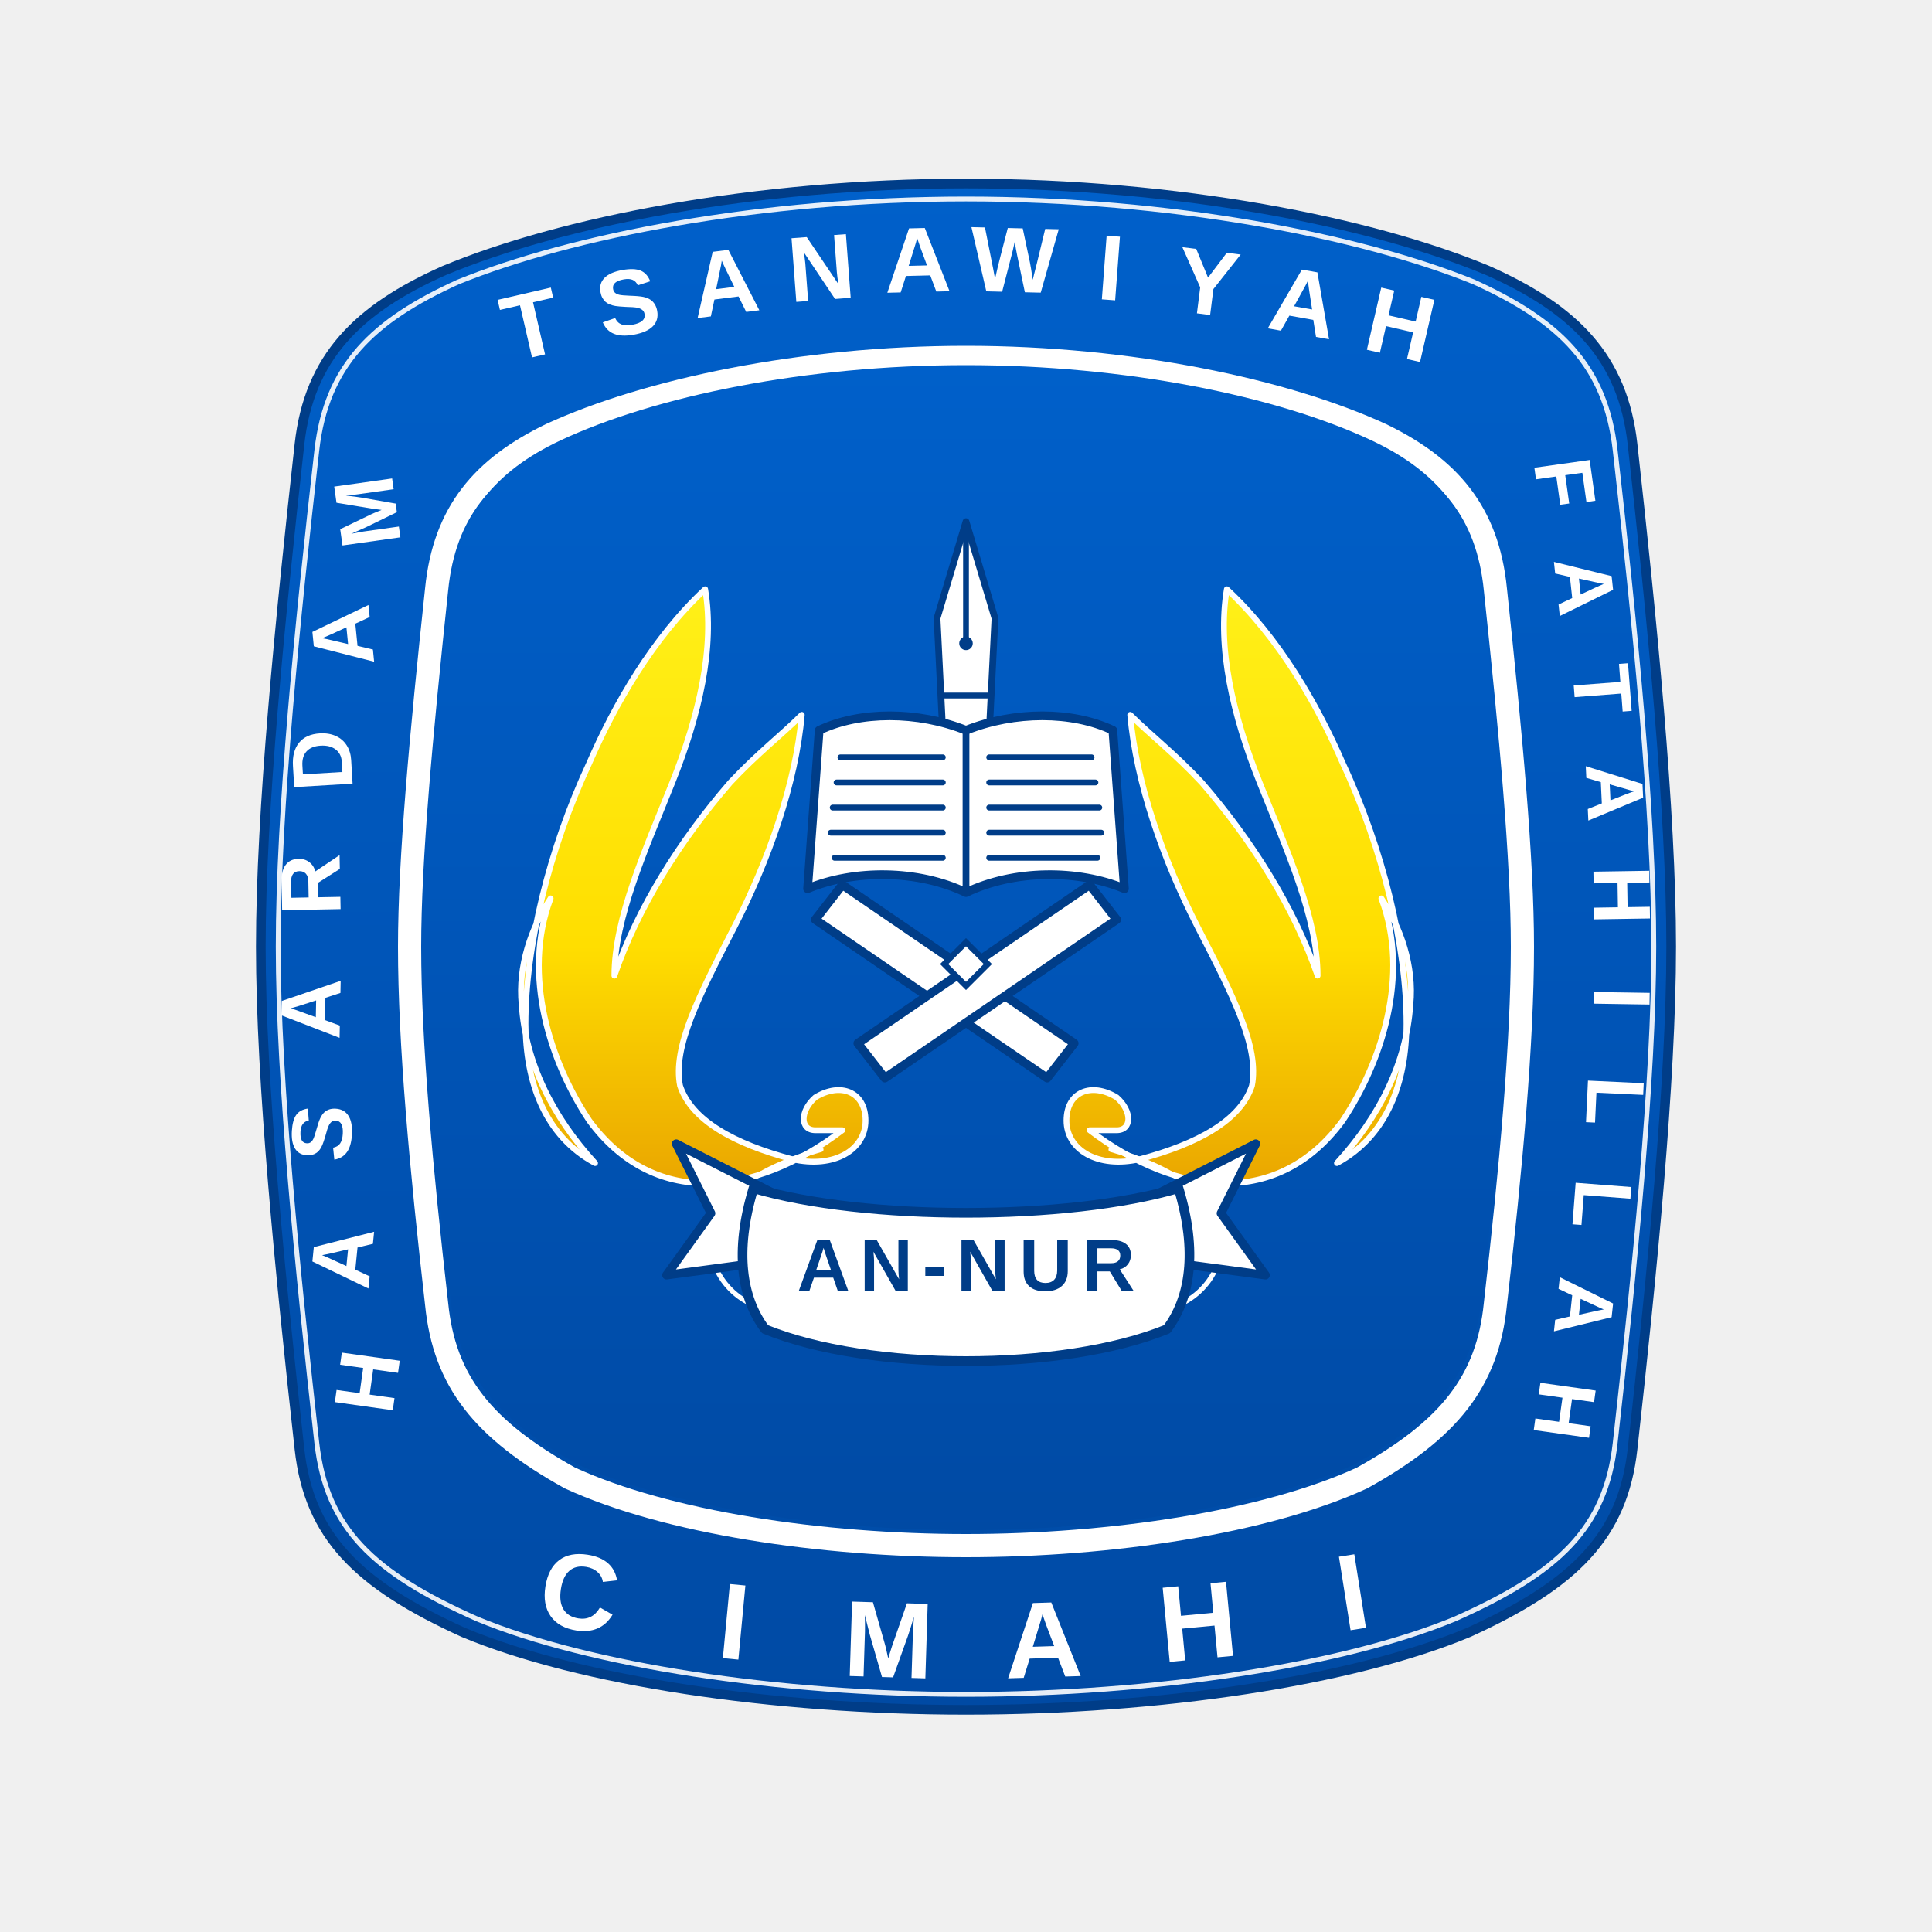
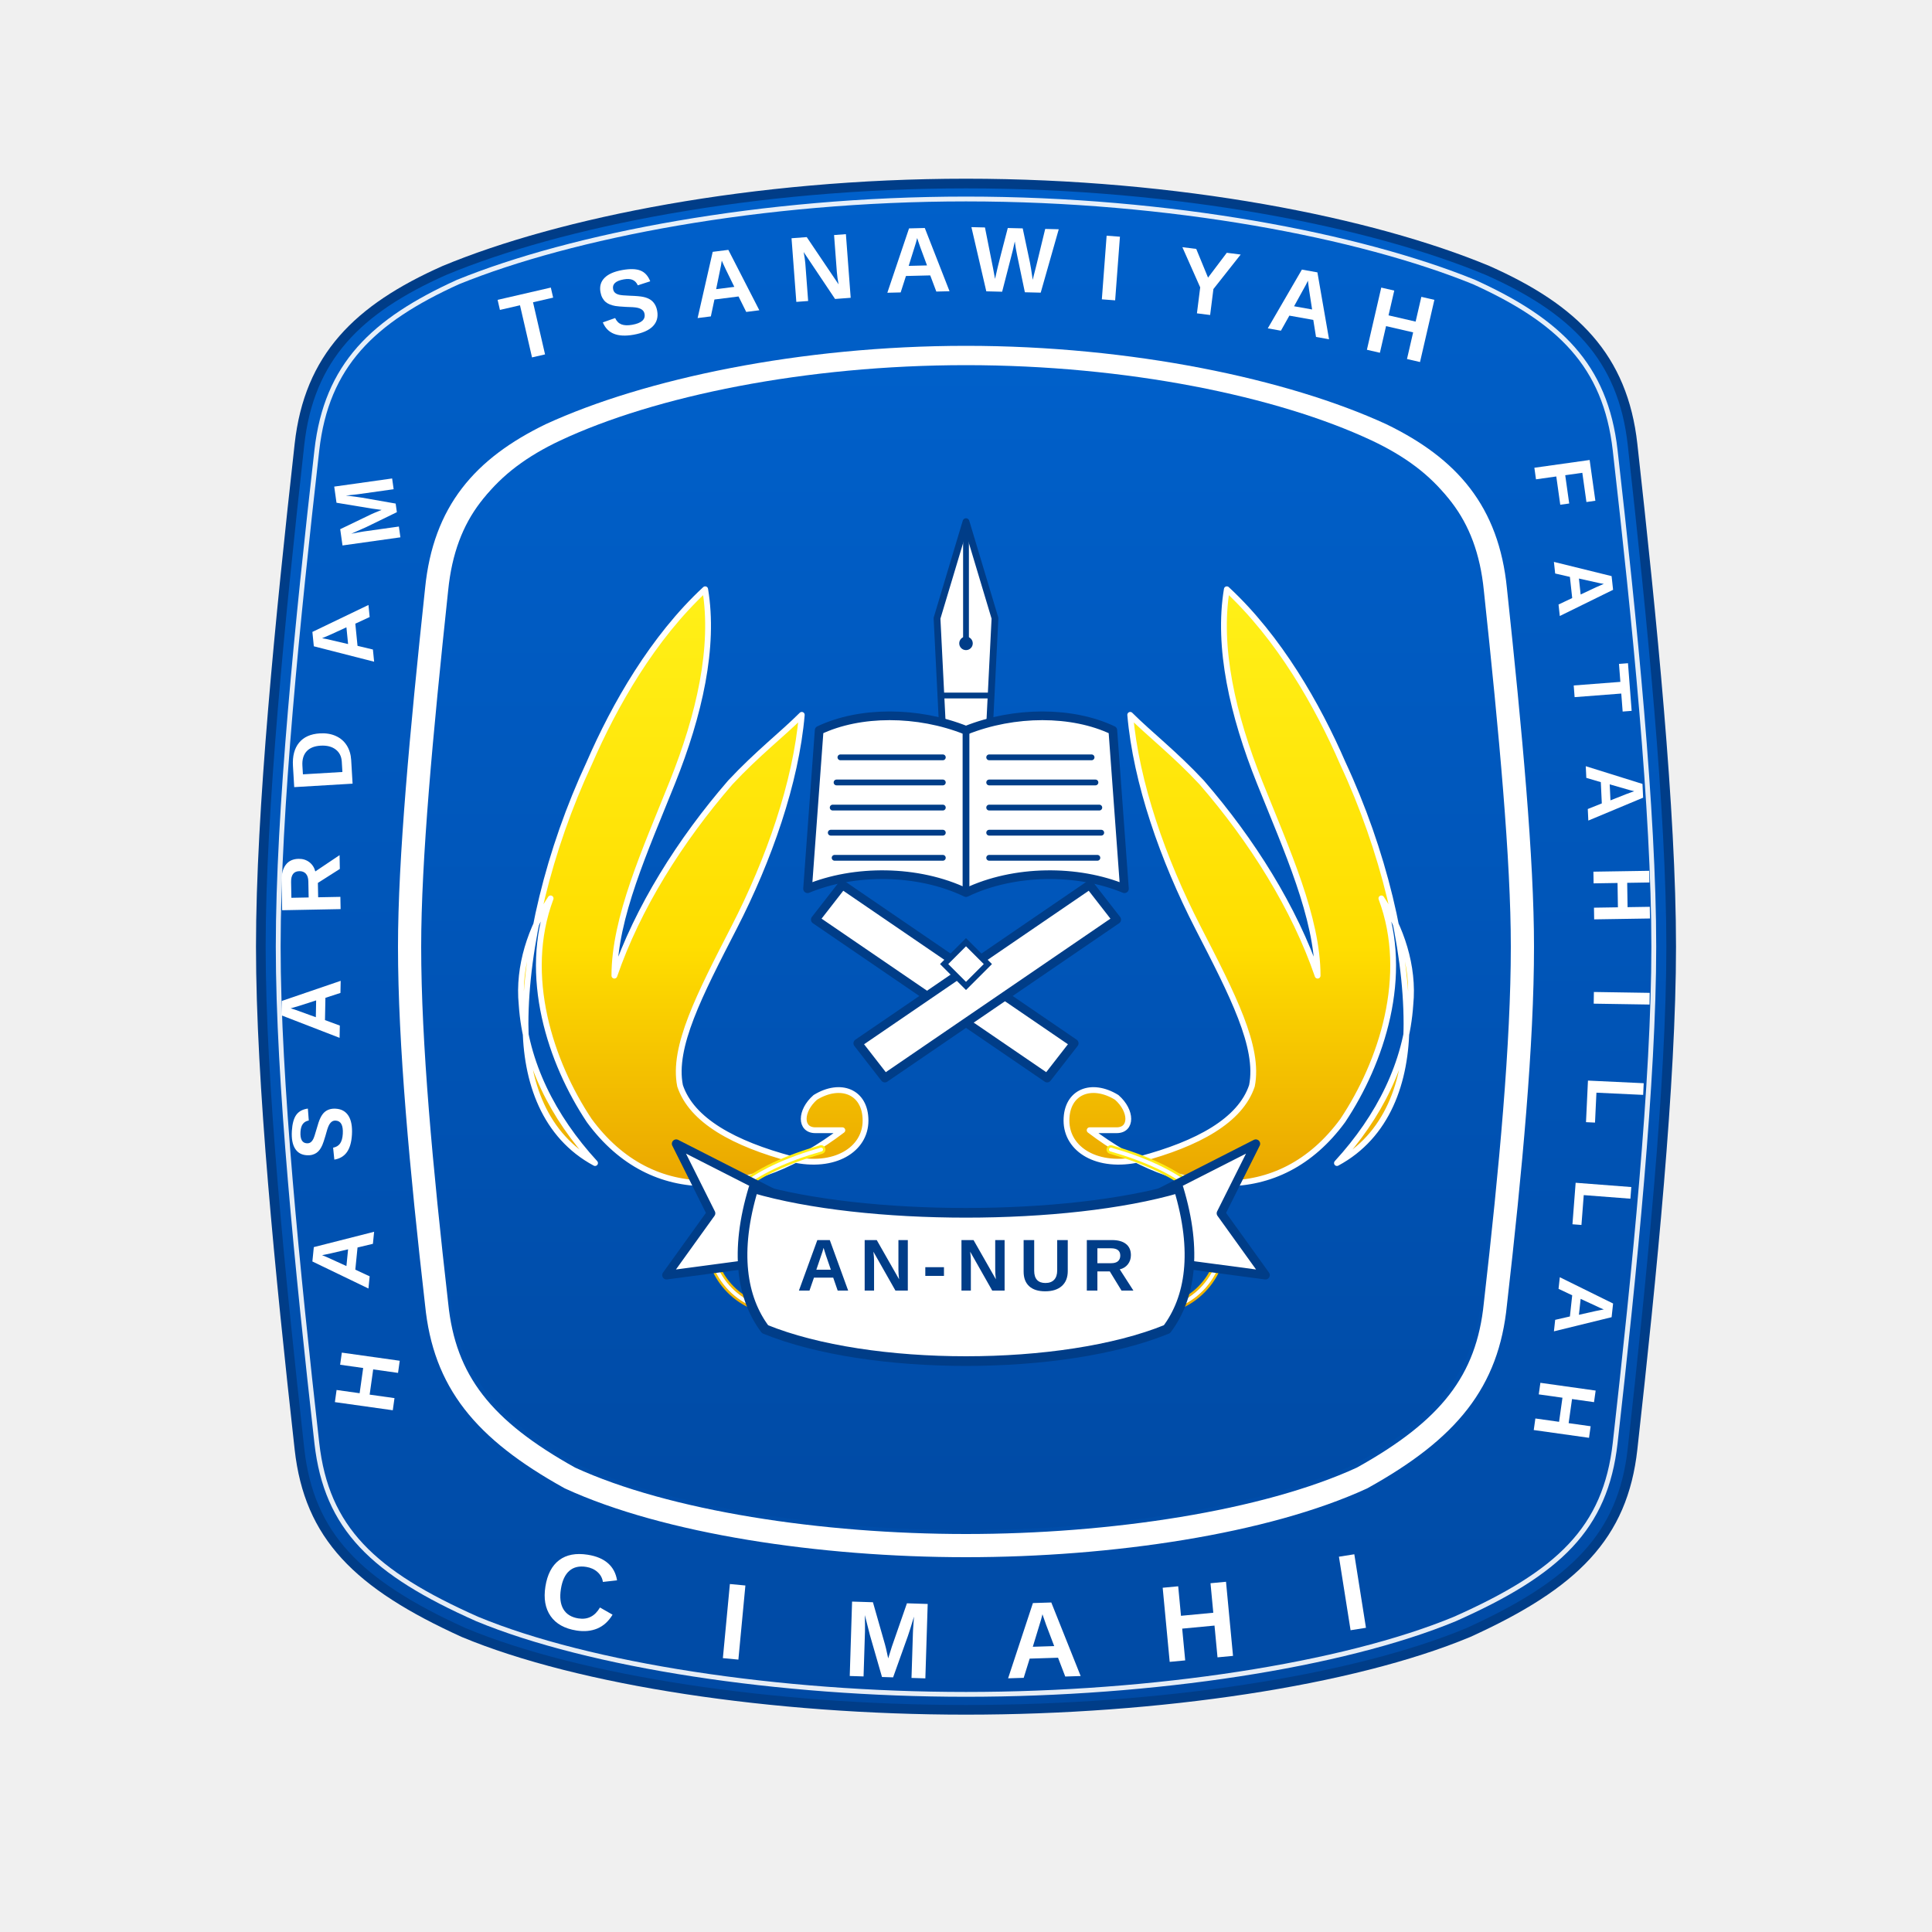
<svg xmlns="http://www.w3.org/2000/svg" viewBox="0 0 1000 1000" width="1000" height="1000">
  <defs>
-     <linearGradient id="favShieldBlueGrad" x1="0%" y1="0%" x2="0%" y2="100%">
+     <linearGradient id="shieldBlueGrad" x1="0%" y1="0%" x2="0%" y2="100%">
      <stop offset="0%" stop-color="#0060CA" />
      <stop offset="50%" stop-color="#0055B8" />
      <stop offset="100%" stop-color="#004AA4" />
    </linearGradient>
-     <linearGradient id="favWingsYellowGrad" x1="0%" y1="0%" x2="0%" y2="100%">
+     <linearGradient id="wingsYellowGrad" x1="0%" y1="0%" x2="0%" y2="100%">
      <stop offset="0%" stop-color="#FFF018" />
      <stop offset="60%" stop-color="#FFDE00" />
      <stop offset="100%" stop-color="#EAA600" />
    </linearGradient>
  </defs>
  <g id="mts-fatahillah-official-emblem">
-     <path d="M 500,95          C 610,95 710,115 770,140          C 815,160 840,185 845,230          C 855,320 865,420 865,490          C 865,560 855,660 845,750          C 840,795 815,820 760,845          C 700,870 600,885 500,885          C 400,885 300,870 240,845          C 185,820 160,795 155,750          C 145,660 135,560 135,490          C 135,420 145,320 155,230          C 160,185 185,160 230,140          C 290,115 390,95 500,95 Z" fill="url(#favShieldBlueGrad)" stroke="#003D88" stroke-width="5" />
+     <path d="M 500,95          C 610,95 710,115 770,140          C 815,160 840,185 845,230          C 855,320 865,420 865,490          C 865,560 855,660 845,750          C 840,795 815,820 760,845          C 700,870 600,885 500,885          C 400,885 300,870 240,845          C 185,820 160,795 155,750          C 145,660 135,560 135,490          C 135,420 145,320 155,230          C 160,185 185,160 230,140          C 290,115 390,95 500,95 Z" fill="url(#shieldBlueGrad)" stroke="#003D88" stroke-width="5" />
    <path d="M 500,103          C 606,103 704,122 763,146          C 807,166 831,189 836,233          C 846,321 856,420 856,490          C 856,559 846,658 836,747          C 831,791 807,814 753,838          C 695,862 597,877 500,877          C 403,877 305,862 247,838          C 193,814 169,791 164,747          C 154,658 144,559 144,490          C 144,420 154,321 164,233          C 169,189 193,166 237,146          C 296,122 394,103 500,103 Z" fill="none" stroke="#FFFFFF" stroke-width="2.5" stroke-opacity="0.9" />
-     <g id="favTextTsanawiyah">
+     <g id="textTsanawiyah">
      <text x="275.0" y="168.0" transform="rotate(-13.0, 275.0, 168.0)" fill="#FFFFFF" font-family="'Plus Jakarta Sans', Arial, sans-serif" font-weight="900" font-size="48" text-anchor="middle" dominant-baseline="central">T</text>
      <text x="325.0" y="156.4" transform="rotate(-10.1, 325.0, 156.4)" fill="#FFFFFF" font-family="'Plus Jakarta Sans', Arial, sans-serif" font-weight="900" font-size="48" text-anchor="middle" dominant-baseline="central">S</text>
      <text x="375.0" y="146.1" transform="rotate(-7.2, 375.0, 146.1)" fill="#FFFFFF" font-family="'Plus Jakarta Sans', Arial, sans-serif" font-weight="900" font-size="48" text-anchor="middle" dominant-baseline="central">A</text>
      <text x="425.0" y="138.6" transform="rotate(-4.3, 425.0, 138.6)" fill="#FFFFFF" font-family="'Plus Jakarta Sans', Arial, sans-serif" font-weight="900" font-size="48" text-anchor="middle" dominant-baseline="central">N</text>
      <text x="475.0" y="134.5" transform="rotate(-1.4, 475.0, 134.5)" fill="#FFFFFF" font-family="'Plus Jakarta Sans', Arial, sans-serif" font-weight="900" font-size="48" text-anchor="middle" dominant-baseline="central">A</text>
      <text x="525.0" y="134.5" transform="rotate(1.4, 525.0, 134.5)" fill="#FFFFFF" font-family="'Plus Jakarta Sans', Arial, sans-serif" font-weight="900" font-size="48" text-anchor="middle" dominant-baseline="central">W</text>
      <text x="575.0" y="138.6" transform="rotate(4.3, 575.0, 138.6)" fill="#FFFFFF" font-family="'Plus Jakarta Sans', Arial, sans-serif" font-weight="900" font-size="48" text-anchor="middle" dominant-baseline="central">I</text>
      <text x="625.0" y="146.1" transform="rotate(7.2, 625.0, 146.1)" fill="#FFFFFF" font-family="'Plus Jakarta Sans', Arial, sans-serif" font-weight="900" font-size="48" text-anchor="middle" dominant-baseline="central">Y</text>
      <text x="675.0" y="156.4" transform="rotate(10.1, 675.0, 156.4)" fill="#FFFFFF" font-family="'Plus Jakarta Sans', Arial, sans-serif" font-weight="900" font-size="48" text-anchor="middle" dominant-baseline="central">A</text>
      <text x="725.0" y="168.0" transform="rotate(13.0, 725.0, 168.0)" fill="#FFFFFF" font-family="'Plus Jakarta Sans', Arial, sans-serif" font-weight="900" font-size="48" text-anchor="middle" dominant-baseline="central">H</text>
    </g>
-     <g id="favTextMadrasah">
+     <g id="textMadrasah">
      <text x="190.0" y="265.0" transform="rotate(-98.0, 190.0, 265.0)" fill="#FFFFFF" font-family="'Plus Jakarta Sans', Arial, sans-serif" font-weight="900" font-size="44" text-anchor="middle" dominant-baseline="central">M</text>
      <text x="177.0" y="329.3" transform="rotate(-95.7, 177.0, 329.3)" fill="#FFFFFF" font-family="'Plus Jakarta Sans', Arial, sans-serif" font-weight="900" font-size="44" text-anchor="middle" dominant-baseline="central">A</text>
      <text x="166.5" y="393.6" transform="rotate(-93.4, 166.5, 393.6)" fill="#FFFFFF" font-family="'Plus Jakarta Sans', Arial, sans-serif" font-weight="900" font-size="44" text-anchor="middle" dominant-baseline="central">D</text>
      <text x="160.8" y="457.9" transform="rotate(-91.1, 160.8, 457.9)" fill="#FFFFFF" font-family="'Plus Jakarta Sans', Arial, sans-serif" font-weight="900" font-size="44" text-anchor="middle" dominant-baseline="central">R</text>
      <text x="160.8" y="522.1" transform="rotate(-88.9, 160.8, 522.1)" fill="#FFFFFF" font-family="'Plus Jakarta Sans', Arial, sans-serif" font-weight="900" font-size="44" text-anchor="middle" dominant-baseline="central">A</text>
      <text x="166.5" y="586.4" transform="rotate(-86.6, 166.5, 586.4)" fill="#FFFFFF" font-family="'Plus Jakarta Sans', Arial, sans-serif" font-weight="900" font-size="44" text-anchor="middle" dominant-baseline="central">S</text>
      <text x="177.0" y="650.7" transform="rotate(-84.3, 177.0, 650.7)" fill="#FFFFFF" font-family="'Plus Jakarta Sans', Arial, sans-serif" font-weight="900" font-size="44" text-anchor="middle" dominant-baseline="central">A</text>
      <text x="190.0" y="715.0" transform="rotate(-82.0, 190.0, 715.0)" fill="#FFFFFF" font-family="'Plus Jakarta Sans', Arial, sans-serif" font-weight="900" font-size="44" text-anchor="middle" dominant-baseline="central">H</text>
    </g>
-     <g id="favTextFatahillah">
+     <g id="textFatahillah">
      <text x="810.0" y="250.0" transform="rotate(82.0, 810.0, 250.0)" fill="#FFFFFF" font-family="'Plus Jakarta Sans', Arial, sans-serif" font-weight="900" font-size="42" text-anchor="middle" dominant-baseline="central">F</text>
      <text x="820.3" y="303.3" transform="rotate(83.8, 820.3, 303.3)" fill="#FFFFFF" font-family="'Plus Jakarta Sans', Arial, sans-serif" font-weight="900" font-size="42" text-anchor="middle" dominant-baseline="central">A</text>
      <text x="829.3" y="356.7" transform="rotate(85.6, 829.3, 356.7)" fill="#FFFFFF" font-family="'Plus Jakarta Sans', Arial, sans-serif" font-weight="900" font-size="42" text-anchor="middle" dominant-baseline="central">T</text>
      <text x="836.0" y="410.0" transform="rotate(87.3, 836.0, 410.0)" fill="#FFFFFF" font-family="'Plus Jakarta Sans', Arial, sans-serif" font-weight="900" font-size="42" text-anchor="middle" dominant-baseline="central">A</text>
      <text x="839.5" y="463.3" transform="rotate(89.1, 839.5, 463.3)" fill="#FFFFFF" font-family="'Plus Jakarta Sans', Arial, sans-serif" font-weight="900" font-size="42" text-anchor="middle" dominant-baseline="central">H</text>
      <text x="839.5" y="516.7" transform="rotate(90.9, 839.5, 516.7)" fill="#FFFFFF" font-family="'Plus Jakarta Sans', Arial, sans-serif" font-weight="900" font-size="42" text-anchor="middle" dominant-baseline="central">I</text>
      <text x="836.0" y="570.0" transform="rotate(92.7, 836.0, 570.0)" fill="#FFFFFF" font-family="'Plus Jakarta Sans', Arial, sans-serif" font-weight="900" font-size="42" text-anchor="middle" dominant-baseline="central">L</text>
      <text x="829.3" y="623.3" transform="rotate(94.4, 829.3, 623.3)" fill="#FFFFFF" font-family="'Plus Jakarta Sans', Arial, sans-serif" font-weight="900" font-size="42" text-anchor="middle" dominant-baseline="central">L</text>
      <text x="820.3" y="676.7" transform="rotate(96.2, 820.3, 676.7)" fill="#FFFFFF" font-family="'Plus Jakarta Sans', Arial, sans-serif" font-weight="900" font-size="42" text-anchor="middle" dominant-baseline="central">A</text>
      <text x="810.0" y="730.0" transform="rotate(98.0, 810.0, 730.0)" fill="#FFFFFF" font-family="'Plus Jakarta Sans', Arial, sans-serif" font-weight="900" font-size="42" text-anchor="middle" dominant-baseline="central">H</text>
    </g>
-     <g id="favTextCimahi">
+     <g id="textCimahi">
      <text x="300.0" y="824.0" transform="rotate(9.0, 300.0, 824.0)" fill="#FFFFFF" font-family="'Plus Jakarta Sans', Arial, sans-serif" font-weight="900" font-size="56" text-anchor="middle" dominant-baseline="central">C</text>
      <text x="380.0" y="839.3" transform="rotate(5.4, 380.0, 839.3)" fill="#FFFFFF" font-family="'Plus Jakarta Sans', Arial, sans-serif" font-weight="900" font-size="56" text-anchor="middle" dominant-baseline="central">I</text>
      <text x="460.0" y="848.7" transform="rotate(1.8, 460.0, 848.7)" fill="#FFFFFF" font-family="'Plus Jakarta Sans', Arial, sans-serif" font-weight="900" font-size="56" text-anchor="middle" dominant-baseline="central">M</text>
      <text x="540.0" y="848.7" transform="rotate(-1.8, 540.0, 848.7)" fill="#FFFFFF" font-family="'Plus Jakarta Sans', Arial, sans-serif" font-weight="900" font-size="56" text-anchor="middle" dominant-baseline="central">A</text>
      <text x="620.0" y="839.3" transform="rotate(-5.4, 620.0, 839.3)" fill="#FFFFFF" font-family="'Plus Jakarta Sans', Arial, sans-serif" font-weight="900" font-size="56" text-anchor="middle" dominant-baseline="central">H</text>
      <text x="700.0" y="824.0" transform="rotate(-9.0, 700.0, 824.0)" fill="#FFFFFF" font-family="'Plus Jakarta Sans', Arial, sans-serif" font-weight="900" font-size="56" text-anchor="middle" dominant-baseline="central">I</text>
    </g>
    <path d="M 500,185          C 585,185 665,202 715,225          C 750,242 770,265 774,305          C 782,380 788,445 788,490          C 788,540 782,605 774,675          C 770,715 750,740 705,765          C 655,788 575,800 500,800          C 425,800 345,788 295,765          C 250,740 230,715 226,675          C 218,605 212,540 212,490          C 212,445 218,380 226,305          C 230,265 250,242 285,225          C 335,202 415,185 500,185 Z" fill="none" stroke="#FFFFFF" stroke-width="12" stroke-linejoin="round" />
-     <path d="M 500,189          C 583,189 661,205 710,228          C 744,244 763,267 767,305          C 775,378 781,444 781,490          C 781,538 775,603 767,671          C 763,710 744,734 701,758          C 653,780 574,792 500,792          C 426,792 347,780 299,758          C 256,734 237,710 233,671          C 225,603 219,538 219,490          C 219,444 225,378 233,305          C 237,267 256,244 290,228          C 339,205 417,189 500,189 Z" fill="url(#favShieldBlueGrad)" />
-     <g id="favLeftWing">
-       <path d="M 436,585            C 390,620 338,625 305,580            C 285,550 270,505 285,465            C 275,480 268,500 270,520            C 272,550 286,578 308,602            C 282,588 272,560 272,530            C 272,490 284,440 305,395            C 318,365 338,330 365,305            C 370,335 362,370 348,405            C 334,440 318,475 318,505            C 330,470 352,435 378,405            C 392,390 405,380 415,370            C 412,405 398,445 380,480            C 362,515 348,542 352,562            C 358,580 380,592 410,600            C 432,605 448,595 448,580            C 448,565 435,560 422,568            C 414,575 414,585 422,585            Z" fill="url(#favWingsYellowGrad)" stroke="#FFFFFF" stroke-width="3" stroke-linejoin="round" />
-       <path d="M 425,595             C 390,605 365,622 368,648             C 372,670 395,684 416,676             C 432,668 440,650 435,632" fill="none" stroke="#FFFFFF" stroke-width="2.5" stroke-linecap="round" />
+     <path d="M 500,189          C 583,189 661,205 710,228          C 744,244 763,267 767,305          C 775,378 781,444 781,490          C 781,538 775,603 767,671          C 763,710 744,734 701,758          C 653,780 574,792 500,792          C 426,792 347,780 299,758          C 256,734 237,710 233,671          C 225,603 219,538 219,490          C 219,444 225,378 233,305          C 237,267 256,244 290,228          C 339,205 417,189 500,189 Z" fill="url(#shieldBlueGrad)" />
+     <g id="leftWingEmblem">
+       <path d="M 436,585            C 390,620 338,625 305,580            C 285,550 270,505 285,465            C 275,480 268,500 270,520            C 272,550 286,578 308,602            C 282,588 272,560 272,530            C 272,490 284,440 305,395            C 318,365 338,330 365,305            C 370,335 362,370 348,405            C 334,440 318,475 318,505            C 330,470 352,435 378,405            C 392,390 405,380 415,370            C 412,405 398,445 380,480            C 362,515 348,542 352,562            C 358,580 380,592 410,600            C 432,605 448,595 448,580            C 448,565 435,560 422,568            C 414,575 414,585 422,585            Z" fill="url(#wingsYellowGrad)" stroke="#FFFFFF" stroke-width="3" stroke-linejoin="round" />
+       <path d="M 425,595             C 390,605 365,622 368,648             C 372,670 395,684 416,676             C 432,668 440,650 435,632             C 428,620 412,620 402,630             C 396,638 398,648 406,648" fill="none" stroke="url(#wingsYellowGrad)" stroke-width="4.5" stroke-linecap="round" />
+       <path d="M 425,595             C 390,605 365,622 368,648             C 372,670 395,684 416,676             C 432,668 440,650 435,632" fill="none" stroke="#FFFFFF" stroke-width="2" stroke-linecap="round" />
    </g>
-     <g id="favRightWing">
-       <path d="M 564,585            C 610,620 662,625 695,580            C 715,550 730,505 715,465            C 725,480 732,500 730,520            C 728,550 714,578 692,602            C 718,588 728,560 728,530            C 728,490 716,440 695,395            C 682,365 662,330 635,305            C 630,335 638,370 652,405            C 666,440 682,475 682,505            C 670,470 648,435 622,405            C 608,390 595,380 585,370            C 588,405 602,445 620,480            C 638,515 652,542 648,562            C 642,580 620,592 590,600            C 568,605 552,595 552,580            C 552,565 565,560 578,568            C 586,575 586,585 578,585            Z" fill="url(#favWingsYellowGrad)" stroke="#FFFFFF" stroke-width="3" stroke-linejoin="round" />
-       <path d="M 575,595             C 610,605 635,622 632,648             C 628,670 605,684 584,676             C 568,668 560,650 565,632" fill="none" stroke="#FFFFFF" stroke-width="2.5" stroke-linecap="round" />
+     <g id="rightWingEmblem">
+       <path d="M 564,585            C 610,620 662,625 695,580            C 715,550 730,505 715,465            C 725,480 732,500 730,520            C 728,550 714,578 692,602            C 718,588 728,560 728,530            C 728,490 716,440 695,395            C 682,365 662,330 635,305            C 630,335 638,370 652,405            C 666,440 682,475 682,505            C 670,470 648,435 622,405            C 608,390 595,380 585,370            C 588,405 602,445 620,480            C 638,515 652,542 648,562            C 642,580 620,592 590,600            C 568,605 552,595 552,580            C 552,565 565,560 578,568            C 586,575 586,585 578,585            Z" fill="url(#wingsYellowGrad)" stroke="#FFFFFF" stroke-width="3" stroke-linejoin="round" />
+       <path d="M 575,595             C 610,605 635,622 632,648             C 628,670 605,684 584,676             C 568,668 560,650 565,632             C 572,620 588,620 598,630             C 604,638 602,648 594,648" fill="none" stroke="url(#wingsYellowGrad)" stroke-width="4.5" stroke-linecap="round" />
+       <path d="M 575,595             C 610,605 635,622 632,648             C 628,670 605,684 584,676             C 568,668 560,650 565,632" fill="none" stroke="#FFFFFF" stroke-width="2" stroke-linecap="round" />
    </g>
-     <g id="favPen">
+     <g id="kalamPenEmblem">
      <path d="M 500,270             L 485,320             L 488,380             L 512,380             L 515,320 Z" fill="#FFFFFF" stroke="#003D88" stroke-width="3.5" stroke-linejoin="round" />
      <line x1="500" y1="274" x2="500" y2="330" stroke="#003D88" stroke-width="3" />
      <circle cx="500" cy="333" r="3.5" fill="#003D88" />
      <line x1="488" y1="360" x2="512" y2="360" stroke="#003D88" stroke-width="3" />
    </g>
-     <g id="favQuran">
+     <g id="alQuranEmblem">
      <path d="M 500,378            C 475,368 445,368 424,378            L 418,460            C 442,450 475,450 500,462            C 525,450 558,450 582,460            L 576,378            C 555,368 525,368 500,378 Z" fill="#FFFFFF" stroke="#003D88" stroke-width="4.5" stroke-linejoin="round" />
      <line x1="500" y1="378" x2="500" y2="462" stroke="#003D88" stroke-width="3.5" />
      <line x1="435" y1="392" x2="488" y2="392" stroke="#003D88" stroke-width="3" stroke-linecap="round" />
      <line x1="433" y1="405" x2="488" y2="405" stroke="#003D88" stroke-width="3" stroke-linecap="round" />
      <line x1="431" y1="418" x2="488" y2="418" stroke="#003D88" stroke-width="3" stroke-linecap="round" />
      <line x1="430" y1="431" x2="488" y2="431" stroke="#003D88" stroke-width="3" stroke-linecap="round" />
      <line x1="432" y1="444" x2="488" y2="444" stroke="#003D88" stroke-width="3" stroke-linecap="round" />
      <line x1="512" y1="392" x2="565" y2="392" stroke="#003D88" stroke-width="3" stroke-linecap="round" />
      <line x1="512" y1="405" x2="567" y2="405" stroke="#003D88" stroke-width="3" stroke-linecap="round" />
      <line x1="512" y1="418" x2="569" y2="418" stroke="#003D88" stroke-width="3" stroke-linecap="round" />
      <line x1="512" y1="431" x2="570" y2="431" stroke="#003D88" stroke-width="3" stroke-linecap="round" />
      <line x1="512" y1="444" x2="568" y2="444" stroke="#003D88" stroke-width="3" stroke-linecap="round" />
    </g>
-     <g id="favRehal">
+     <g id="rehalCrossEmblem">
      <path d="M 436,458             L 556,540             L 542,558             L 422,476 Z" fill="#FFFFFF" stroke="#003D88" stroke-width="4.5" stroke-linejoin="round" />
      <path d="M 564,458             L 444,540             L 458,558             L 578,476 Z" fill="#FFFFFF" stroke="#003D88" stroke-width="4.5" stroke-linejoin="round" />
      <rect x="492" y="491" width="16" height="16" transform="rotate(45 500 499)" fill="#FFFFFF" stroke="#003D88" stroke-width="3" />
    </g>
-     <g id="favRibbon">
+     <g id="annurRibbonEmblem">
      <path d="M 405,620             L 350,592             L 368,628             L 345,660             L 405,652 Z" fill="#FFFFFF" stroke="#003D88" stroke-width="4.5" stroke-linejoin="round" />
+       <polygon points="405,620 405,652 386,638" fill="#B3D1F5" stroke="#003D88" stroke-width="2.5" />
      <path d="M 595,620             L 650,592             L 632,628             L 655,660             L 595,652 Z" fill="#FFFFFF" stroke="#003D88" stroke-width="4.5" stroke-linejoin="round" />
+       <polygon points="595,620 595,652 614,638" fill="#B3D1F5" stroke="#003D88" stroke-width="2.5" />
      <path d="M 390,615             C 448,632 552,632 610,615             C 620,648 616,672 604,688             C 550,710 450,710 396,688             C 384,672 380,648 390,615 Z" fill="#FFFFFF" stroke="#003D88" stroke-width="5" stroke-linejoin="round" />
      <text x="500" y="668" font-family="'Plus Jakarta Sans', Arial, sans-serif" font-weight="900" font-size="38" fill="#003D88" text-anchor="middle" letter-spacing="5">
        AN-NUR
      </text>
    </g>
  </g>
</svg>
